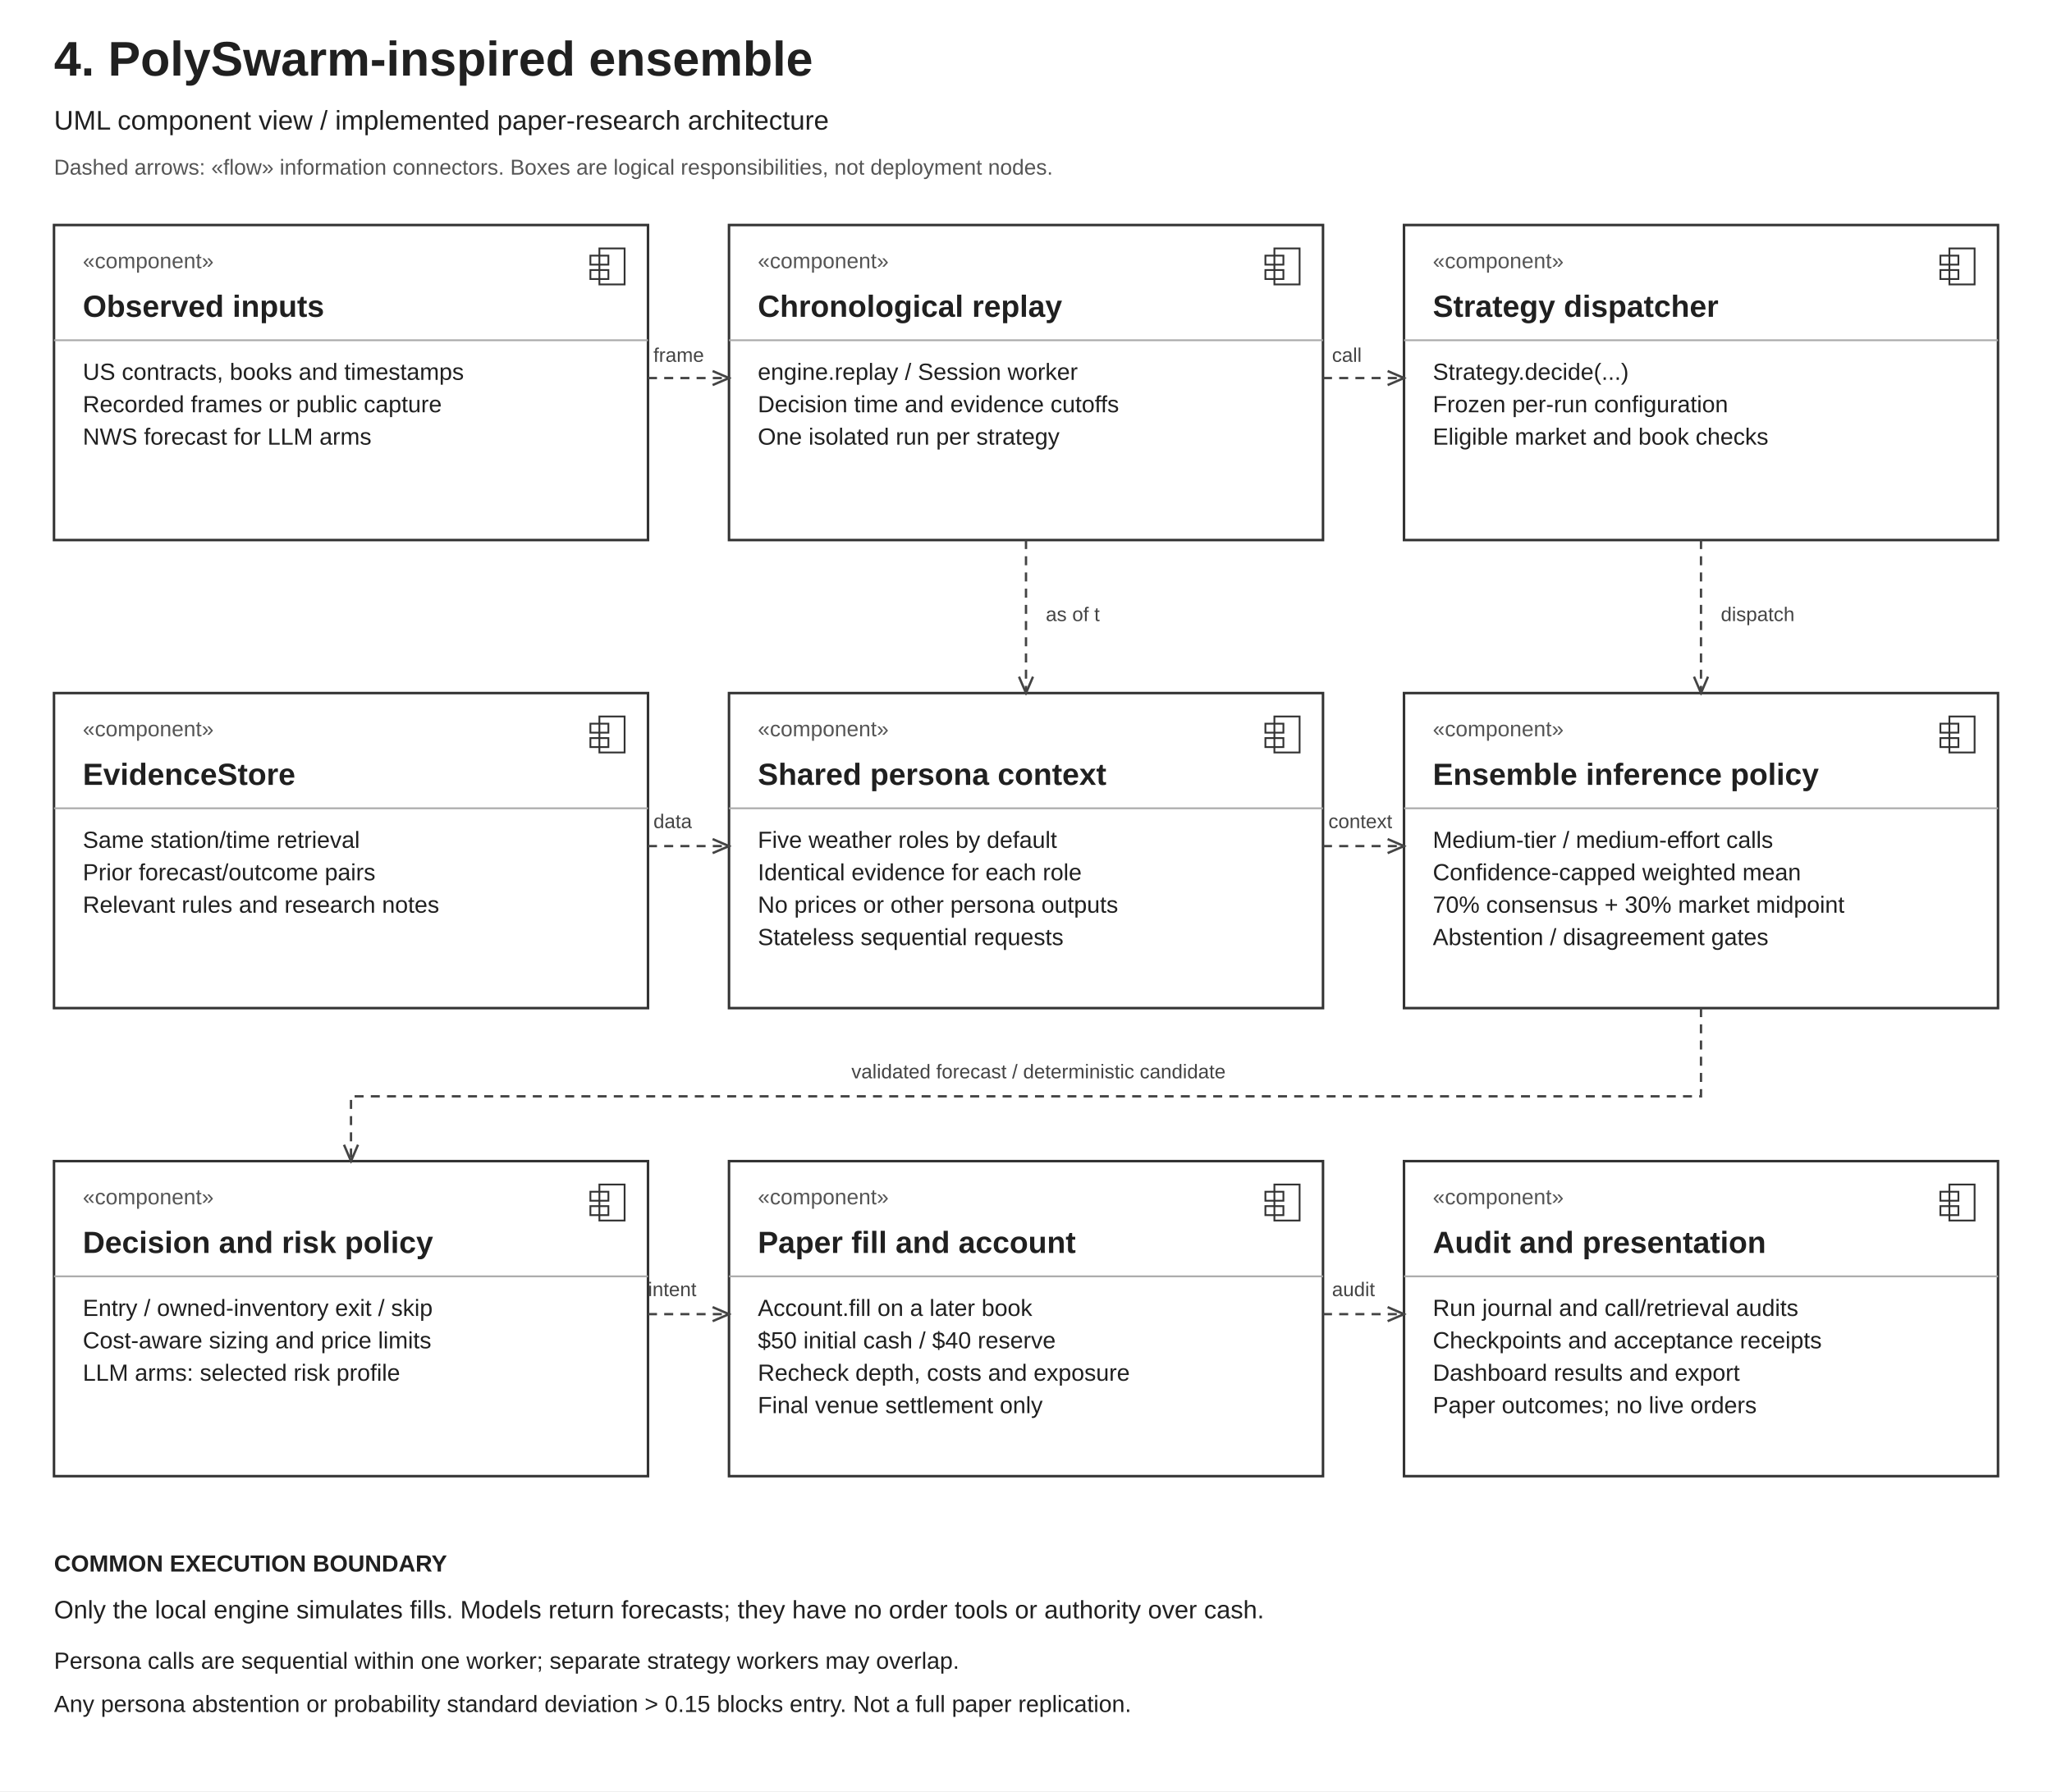
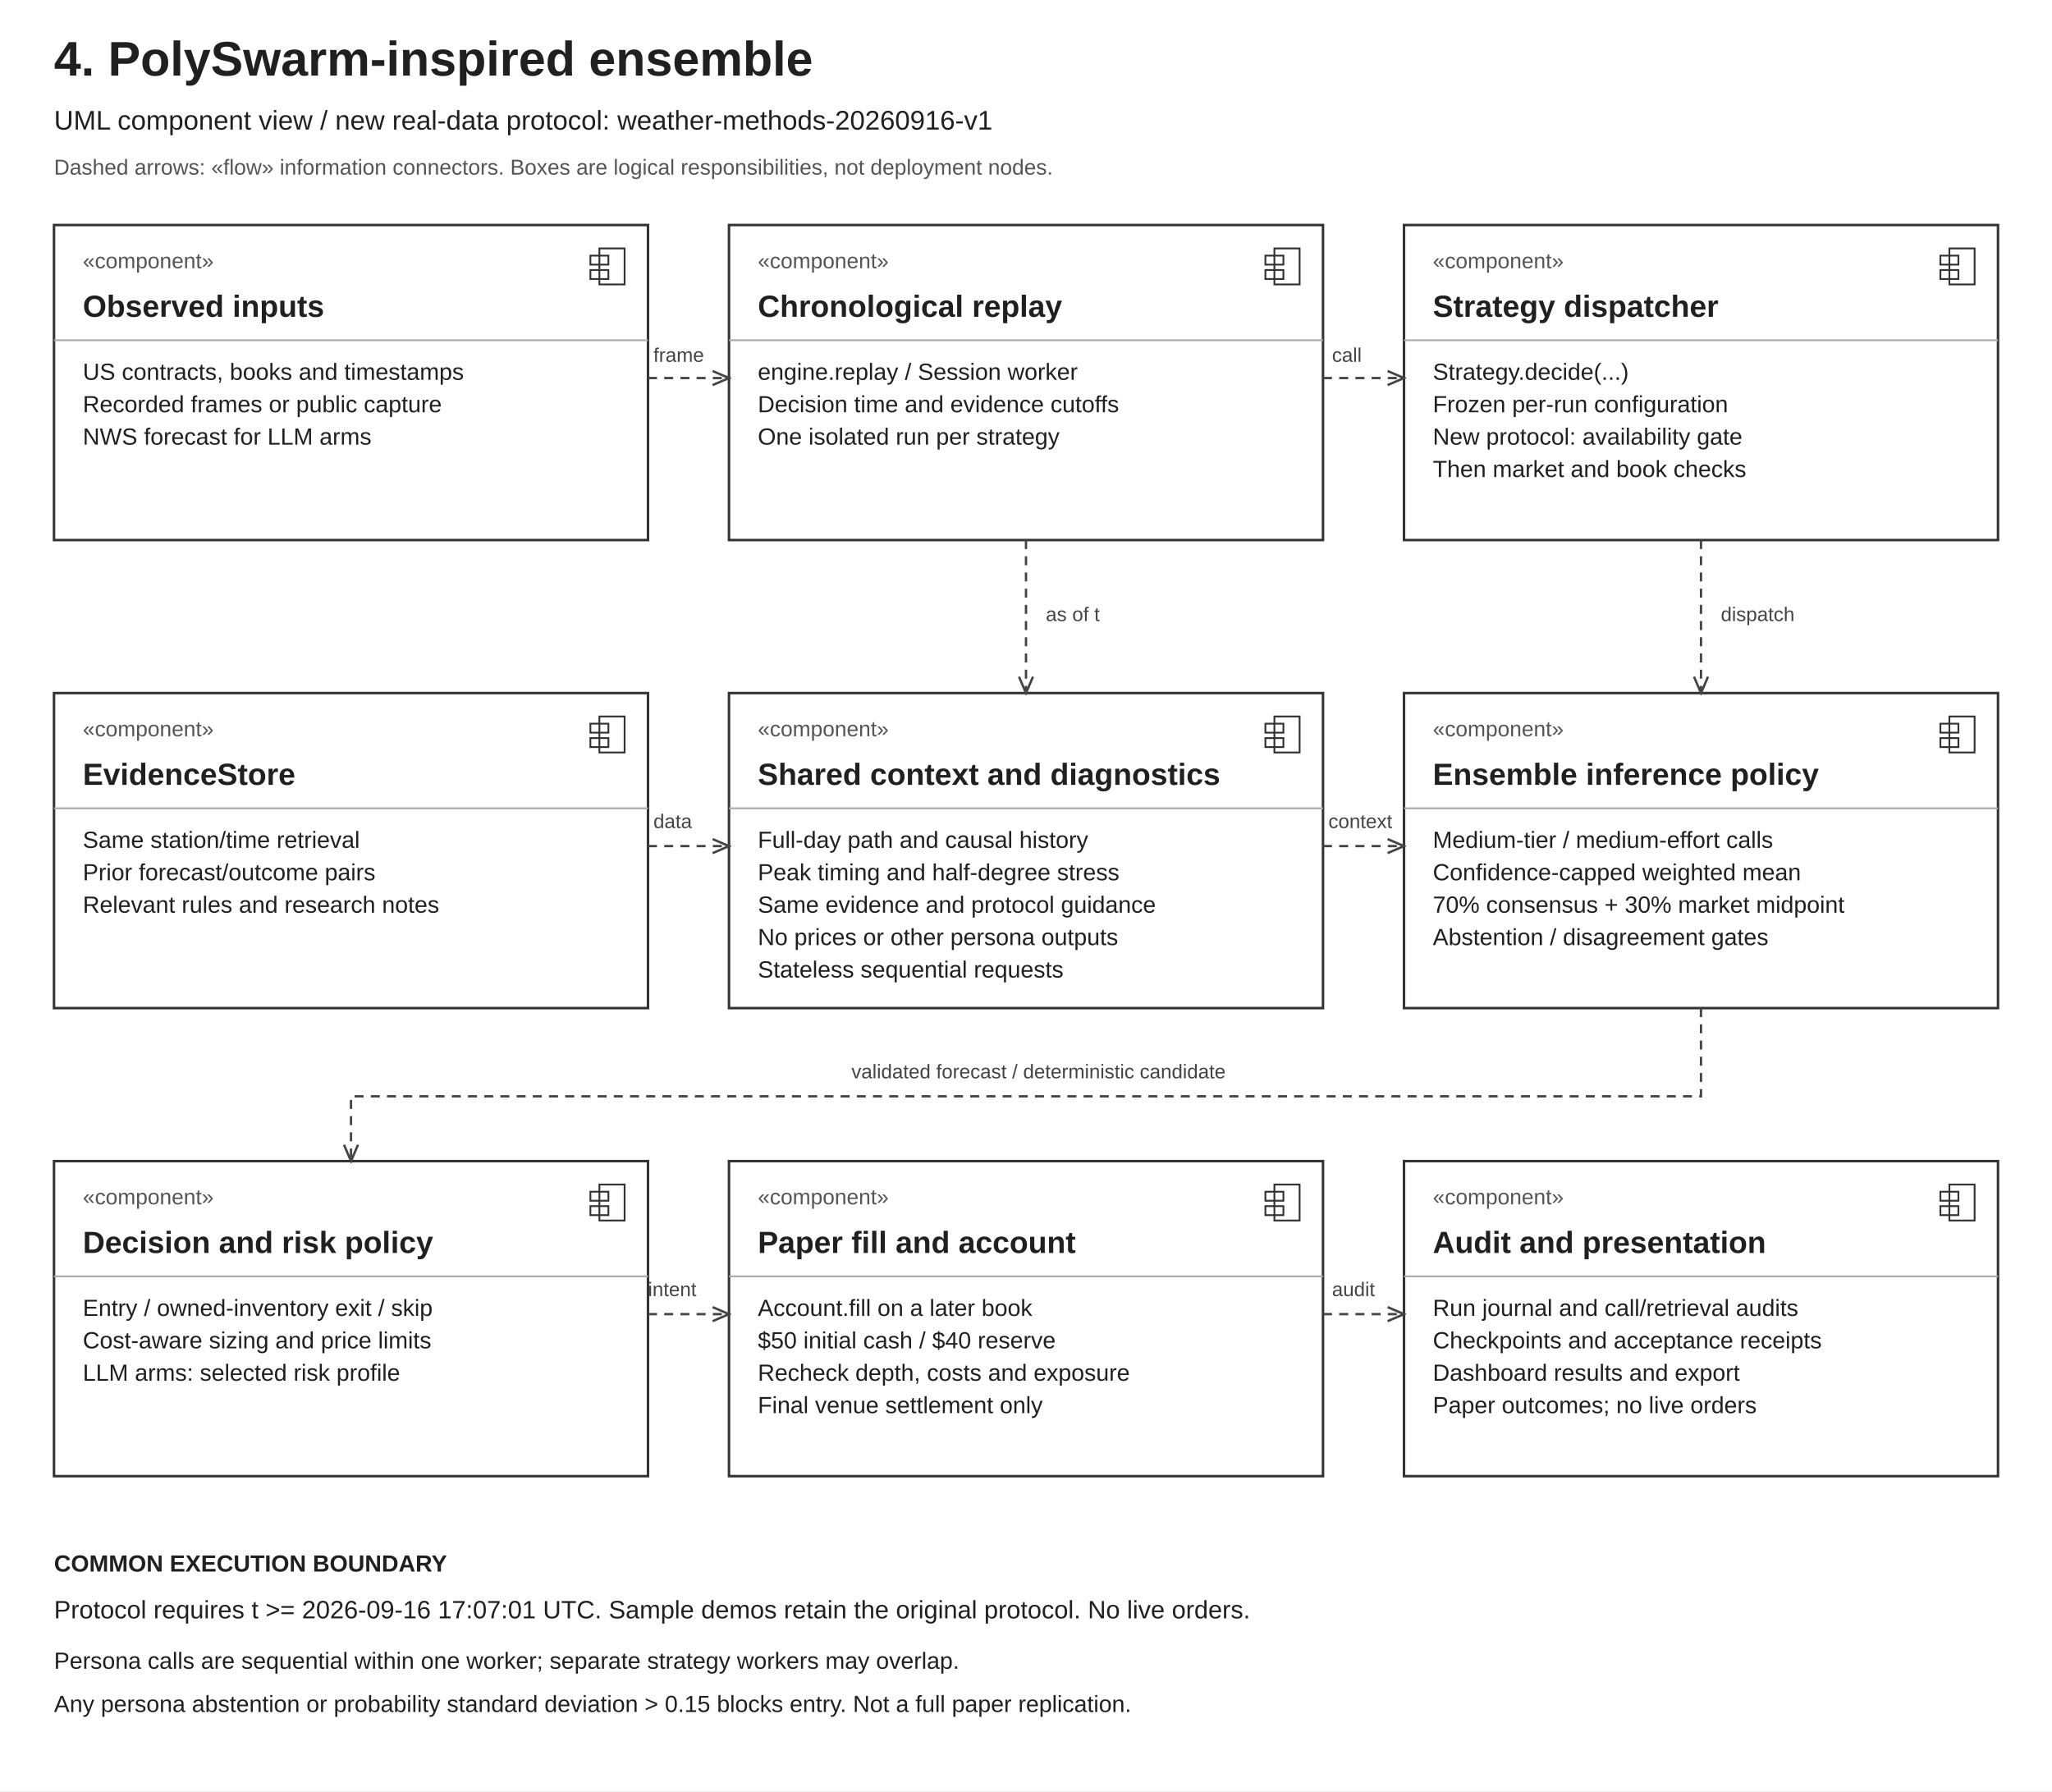
<svg xmlns="http://www.w3.org/2000/svg" width="1140" height="995" viewBox="0 0 1140 995" role="img" aria-labelledby="title desc">
  <defs>
    <marker id="arrow" markerWidth="9" markerHeight="9" refX="8" refY="4" orient="auto">
      <path d="M1 1L8 4L1 7" fill="none" stroke="#444" />
    </marker>
  </defs>
  <rect width="1140" height="995" fill="#fff" />
  <g font-family="Arial, Helvetica, sans-serif">
    <text x="30" y="42" font-size="27" font-weight="bold" fill="#202020">4. PolySwarm-inspired ensemble</text>
-     <text x="30" y="72" font-size="15" font-weight="normal" fill="#202020">UML component view  /  implemented paper-research architecture</text>
+     <text x="30" y="72" font-size="15" font-weight="normal" fill="#202020">UML component view / new real-data protocol: weather-methods-20260916-v1</text>
    <text x="30" y="97" font-size="12" font-weight="normal" fill="#555">Dashed arrows: «flow» information connectors. Boxes are logical responsibilities, not deployment nodes.</text>
    <g>
      <rect x="30" y="125" width="330" height="175" fill="white" stroke="#333" stroke-width="1.4" />
      <text x="46" y="149" font-size="12" font-weight="normal" fill="#555">«component»</text>
      <text x="46" y="176" font-size="17" font-weight="bold" fill="#202020">Observed inputs</text>
      <path d="M333 138h14v20h-14z M328 142h10v5h-10z M328 150h10v5h-10z" fill="white" stroke="#333" />
      <path d="M30 189h330" stroke="#aaa" />
      <text x="46" y="211" font-size="13" font-weight="normal" fill="#202020">US contracts, books and timestamps</text>
      <text x="46" y="229" font-size="13" font-weight="normal" fill="#202020">Recorded frames or public capture</text>
      <text x="46" y="247" font-size="13" font-weight="normal" fill="#202020">NWS forecast for LLM arms</text>
    </g>
    <g>
      <rect x="405" y="125" width="330" height="175" fill="white" stroke="#333" stroke-width="1.4" />
      <text x="421" y="149" font-size="12" font-weight="normal" fill="#555">«component»</text>
      <text x="421" y="176" font-size="17" font-weight="bold" fill="#202020">Chronological replay</text>
      <path d="M708 138h14v20h-14z M703 142h10v5h-10z M703 150h10v5h-10z" fill="white" stroke="#333" />
      <path d="M405 189h330" stroke="#aaa" />
      <text x="421" y="211" font-size="13" font-weight="normal" fill="#202020">engine.replay / Session worker</text>
      <text x="421" y="229" font-size="13" font-weight="normal" fill="#202020">Decision time and evidence cutoffs</text>
      <text x="421" y="247" font-size="13" font-weight="normal" fill="#202020">One isolated run per strategy</text>
    </g>
    <g>
      <rect x="780" y="125" width="330" height="175" fill="white" stroke="#333" stroke-width="1.4" />
      <text x="796" y="149" font-size="12" font-weight="normal" fill="#555">«component»</text>
      <text x="796" y="176" font-size="17" font-weight="bold" fill="#202020">Strategy dispatcher</text>
      <path d="M1083 138h14v20h-14z M1078 142h10v5h-10z M1078 150h10v5h-10z" fill="white" stroke="#333" />
      <path d="M780 189h330" stroke="#aaa" />
      <text x="796" y="211" font-size="13" font-weight="normal" fill="#202020">Strategy.decide(...)</text>
      <text x="796" y="229" font-size="13" font-weight="normal" fill="#202020">Frozen per-run configuration</text>
-       <text x="796" y="247" font-size="13" font-weight="normal" fill="#202020">Eligible market and book checks</text>
+       <text x="796" y="247" font-size="13" font-weight="normal" fill="#202020">New protocol: availability gate</text>
+       <text x="796" y="265" font-size="13" font-weight="normal" fill="#202020">Then market and book checks</text>
    </g>
    <g>
      <rect x="30" y="385" width="330" height="175" fill="white" stroke="#333" stroke-width="1.4" />
      <text x="46" y="409" font-size="12" font-weight="normal" fill="#555">«component»</text>
      <text x="46" y="436" font-size="17" font-weight="bold" fill="#202020">EvidenceStore</text>
      <path d="M333 398h14v20h-14z M328 402h10v5h-10z M328 410h10v5h-10z" fill="white" stroke="#333" />
      <path d="M30 449h330" stroke="#aaa" />
      <text x="46" y="471" font-size="13" font-weight="normal" fill="#202020">Same station/time retrieval</text>
      <text x="46" y="489" font-size="13" font-weight="normal" fill="#202020">Prior forecast/outcome pairs</text>
      <text x="46" y="507" font-size="13" font-weight="normal" fill="#202020">Relevant rules and research notes</text>
    </g>
    <g>
      <rect x="405" y="385" width="330" height="175" fill="white" stroke="#333" stroke-width="1.4" />
      <text x="421" y="409" font-size="12" font-weight="normal" fill="#555">«component»</text>
-       <text x="421" y="436" font-size="17" font-weight="bold" fill="#202020">Shared persona context</text>
+       <text x="421" y="436" font-size="17" font-weight="bold" fill="#202020">Shared context and diagnostics</text>
      <path d="M708 398h14v20h-14z M703 402h10v5h-10z M703 410h10v5h-10z" fill="white" stroke="#333" />
      <path d="M405 449h330" stroke="#aaa" />
-       <text x="421" y="471" font-size="13" font-weight="normal" fill="#202020">Five weather roles by default</text>
-       <text x="421" y="489" font-size="13" font-weight="normal" fill="#202020">Identical evidence for each role</text>
-       <text x="421" y="507" font-size="13" font-weight="normal" fill="#202020">No prices or other persona outputs</text>
-       <text x="421" y="525" font-size="13" font-weight="normal" fill="#202020">Stateless sequential requests</text>
+       <text x="421" y="471" font-size="13" font-weight="normal" fill="#202020">Full-day path and causal history</text>
+       <text x="421" y="489" font-size="13" font-weight="normal" fill="#202020">Peak timing and half-degree stress</text>
+       <text x="421" y="507" font-size="13" font-weight="normal" fill="#202020">Same evidence and protocol guidance</text>
+       <text x="421" y="525" font-size="13" font-weight="normal" fill="#202020">No prices or other persona outputs</text>
+       <text x="421" y="543" font-size="13" font-weight="normal" fill="#202020">Stateless sequential requests</text>
    </g>
    <g>
      <rect x="780" y="385" width="330" height="175" fill="white" stroke="#333" stroke-width="1.4" />
      <text x="796" y="409" font-size="12" font-weight="normal" fill="#555">«component»</text>
      <text x="796" y="436" font-size="17" font-weight="bold" fill="#202020">Ensemble inference policy</text>
      <path d="M1083 398h14v20h-14z M1078 402h10v5h-10z M1078 410h10v5h-10z" fill="white" stroke="#333" />
      <path d="M780 449h330" stroke="#aaa" />
      <text x="796" y="471" font-size="13" font-weight="normal" fill="#202020">Medium-tier / medium-effort calls</text>
      <text x="796" y="489" font-size="13" font-weight="normal" fill="#202020">Confidence-capped weighted mean</text>
      <text x="796" y="507" font-size="13" font-weight="normal" fill="#202020">70% consensus + 30% market midpoint</text>
      <text x="796" y="525" font-size="13" font-weight="normal" fill="#202020">Abstention / disagreement gates</text>
    </g>
    <g>
      <rect x="30" y="645" width="330" height="175" fill="white" stroke="#333" stroke-width="1.4" />
      <text x="46" y="669" font-size="12" font-weight="normal" fill="#555">«component»</text>
      <text x="46" y="696" font-size="17" font-weight="bold" fill="#202020">Decision and risk policy</text>
      <path d="M333 658h14v20h-14z M328 662h10v5h-10z M328 670h10v5h-10z" fill="white" stroke="#333" />
      <path d="M30 709h330" stroke="#aaa" />
      <text x="46" y="731" font-size="13" font-weight="normal" fill="#202020">Entry / owned-inventory exit / skip</text>
      <text x="46" y="749" font-size="13" font-weight="normal" fill="#202020">Cost-aware sizing and price limits</text>
      <text x="46" y="767" font-size="13" font-weight="normal" fill="#202020">LLM arms: selected risk profile</text>
    </g>
    <g>
      <rect x="405" y="645" width="330" height="175" fill="white" stroke="#333" stroke-width="1.4" />
      <text x="421" y="669" font-size="12" font-weight="normal" fill="#555">«component»</text>
      <text x="421" y="696" font-size="17" font-weight="bold" fill="#202020">Paper fill and account</text>
      <path d="M708 658h14v20h-14z M703 662h10v5h-10z M703 670h10v5h-10z" fill="white" stroke="#333" />
      <path d="M405 709h330" stroke="#aaa" />
      <text x="421" y="731" font-size="13" font-weight="normal" fill="#202020">Account.fill on a later book</text>
      <text x="421" y="749" font-size="13" font-weight="normal" fill="#202020">$50 initial cash / $40 reserve</text>
      <text x="421" y="767" font-size="13" font-weight="normal" fill="#202020">Recheck depth, costs and exposure</text>
      <text x="421" y="785" font-size="13" font-weight="normal" fill="#202020">Final venue settlement only</text>
    </g>
    <g>
      <rect x="780" y="645" width="330" height="175" fill="white" stroke="#333" stroke-width="1.4" />
      <text x="796" y="669" font-size="12" font-weight="normal" fill="#555">«component»</text>
      <text x="796" y="696" font-size="17" font-weight="bold" fill="#202020">Audit and presentation</text>
      <path d="M1083 658h14v20h-14z M1078 662h10v5h-10z M1078 670h10v5h-10z" fill="white" stroke="#333" />
      <path d="M780 709h330" stroke="#aaa" />
      <text x="796" y="731" font-size="13" font-weight="normal" fill="#202020">Run journal and call/retrieval audits</text>
      <text x="796" y="749" font-size="13" font-weight="normal" fill="#202020">Checkpoints and acceptance receipts</text>
      <text x="796" y="767" font-size="13" font-weight="normal" fill="#202020">Dashboard results and export</text>
      <text x="796" y="785" font-size="13" font-weight="normal" fill="#202020">Paper outcomes; no live orders</text>
    </g>
    <path d="M360 210H405" fill="none" stroke="#444" stroke-width="1.3" stroke-dasharray="5 4" marker-end="url(#arrow)" />
    <text x="363" y="201" font-size="11" font-weight="normal" fill="#444">frame</text>
    <path d="M735 210H780" fill="none" stroke="#444" stroke-width="1.3" stroke-dasharray="5 4" marker-end="url(#arrow)" />
    <text x="740" y="201" font-size="11" font-weight="normal" fill="#444">call</text>
    <path d="M945 300V385" fill="none" stroke="#444" stroke-width="1.3" stroke-dasharray="5 4" marker-end="url(#arrow)" />
    <text x="956" y="345" font-size="11" font-weight="normal" fill="#444">dispatch</text>
    <path d="M570 300V385" fill="none" stroke="#444" stroke-width="1.3" stroke-dasharray="5 4" marker-end="url(#arrow)" />
    <text x="581" y="345" font-size="11" font-weight="normal" fill="#444">as of t</text>
    <path d="M360 470H405" fill="none" stroke="#444" stroke-width="1.3" stroke-dasharray="5 4" marker-end="url(#arrow)" />
    <text x="363" y="460" font-size="11" font-weight="normal" fill="#444">data</text>
    <path d="M735 470H780" fill="none" stroke="#444" stroke-width="1.3" stroke-dasharray="5 4" marker-end="url(#arrow)" />
    <text x="738" y="460" font-size="11" font-weight="normal" fill="#444">context</text>
    <path d="M945 560V609H195V645" fill="none" stroke="#444" stroke-width="1.3" stroke-dasharray="5 4" marker-end="url(#arrow)" />
    <text x="473" y="599" font-size="11" font-weight="normal" fill="#444">validated forecast / deterministic candidate</text>
    <path d="M360 730H405" fill="none" stroke="#444" stroke-width="1.3" stroke-dasharray="5 4" marker-end="url(#arrow)" />
    <text x="360" y="720" font-size="11" font-weight="normal" fill="#444">intent</text>
    <path d="M735 730H780" fill="none" stroke="#444" stroke-width="1.3" stroke-dasharray="5 4" marker-end="url(#arrow)" />
    <text x="740" y="720" font-size="11" font-weight="normal" fill="#444">audit</text>
    <text x="30" y="873" font-size="13" font-weight="bold" fill="#202020">COMMON EXECUTION BOUNDARY</text>
-     <text x="30" y="899" font-size="14" font-weight="normal" fill="#202020">Only the local engine simulates fills. Models return forecasts; they have no order tools or authority over cash.</text>
+     <text x="30" y="899" font-size="14" font-weight="normal" fill="#202020">Protocol requires t &gt;= 2026-09-16 17:07:01 UTC. Sample demos retain the original protocol. No live orders.</text>
    <text x="30" y="927" font-size="13" font-weight="normal" fill="#202020">Persona calls are sequential within one worker; separate strategy workers may overlap.</text>
    <text x="30" y="951" font-size="13" font-weight="normal" fill="#202020">Any persona abstention or probability standard deviation &gt; 0.15 blocks entry. Not a full paper replication.</text>
  </g>
</svg>
